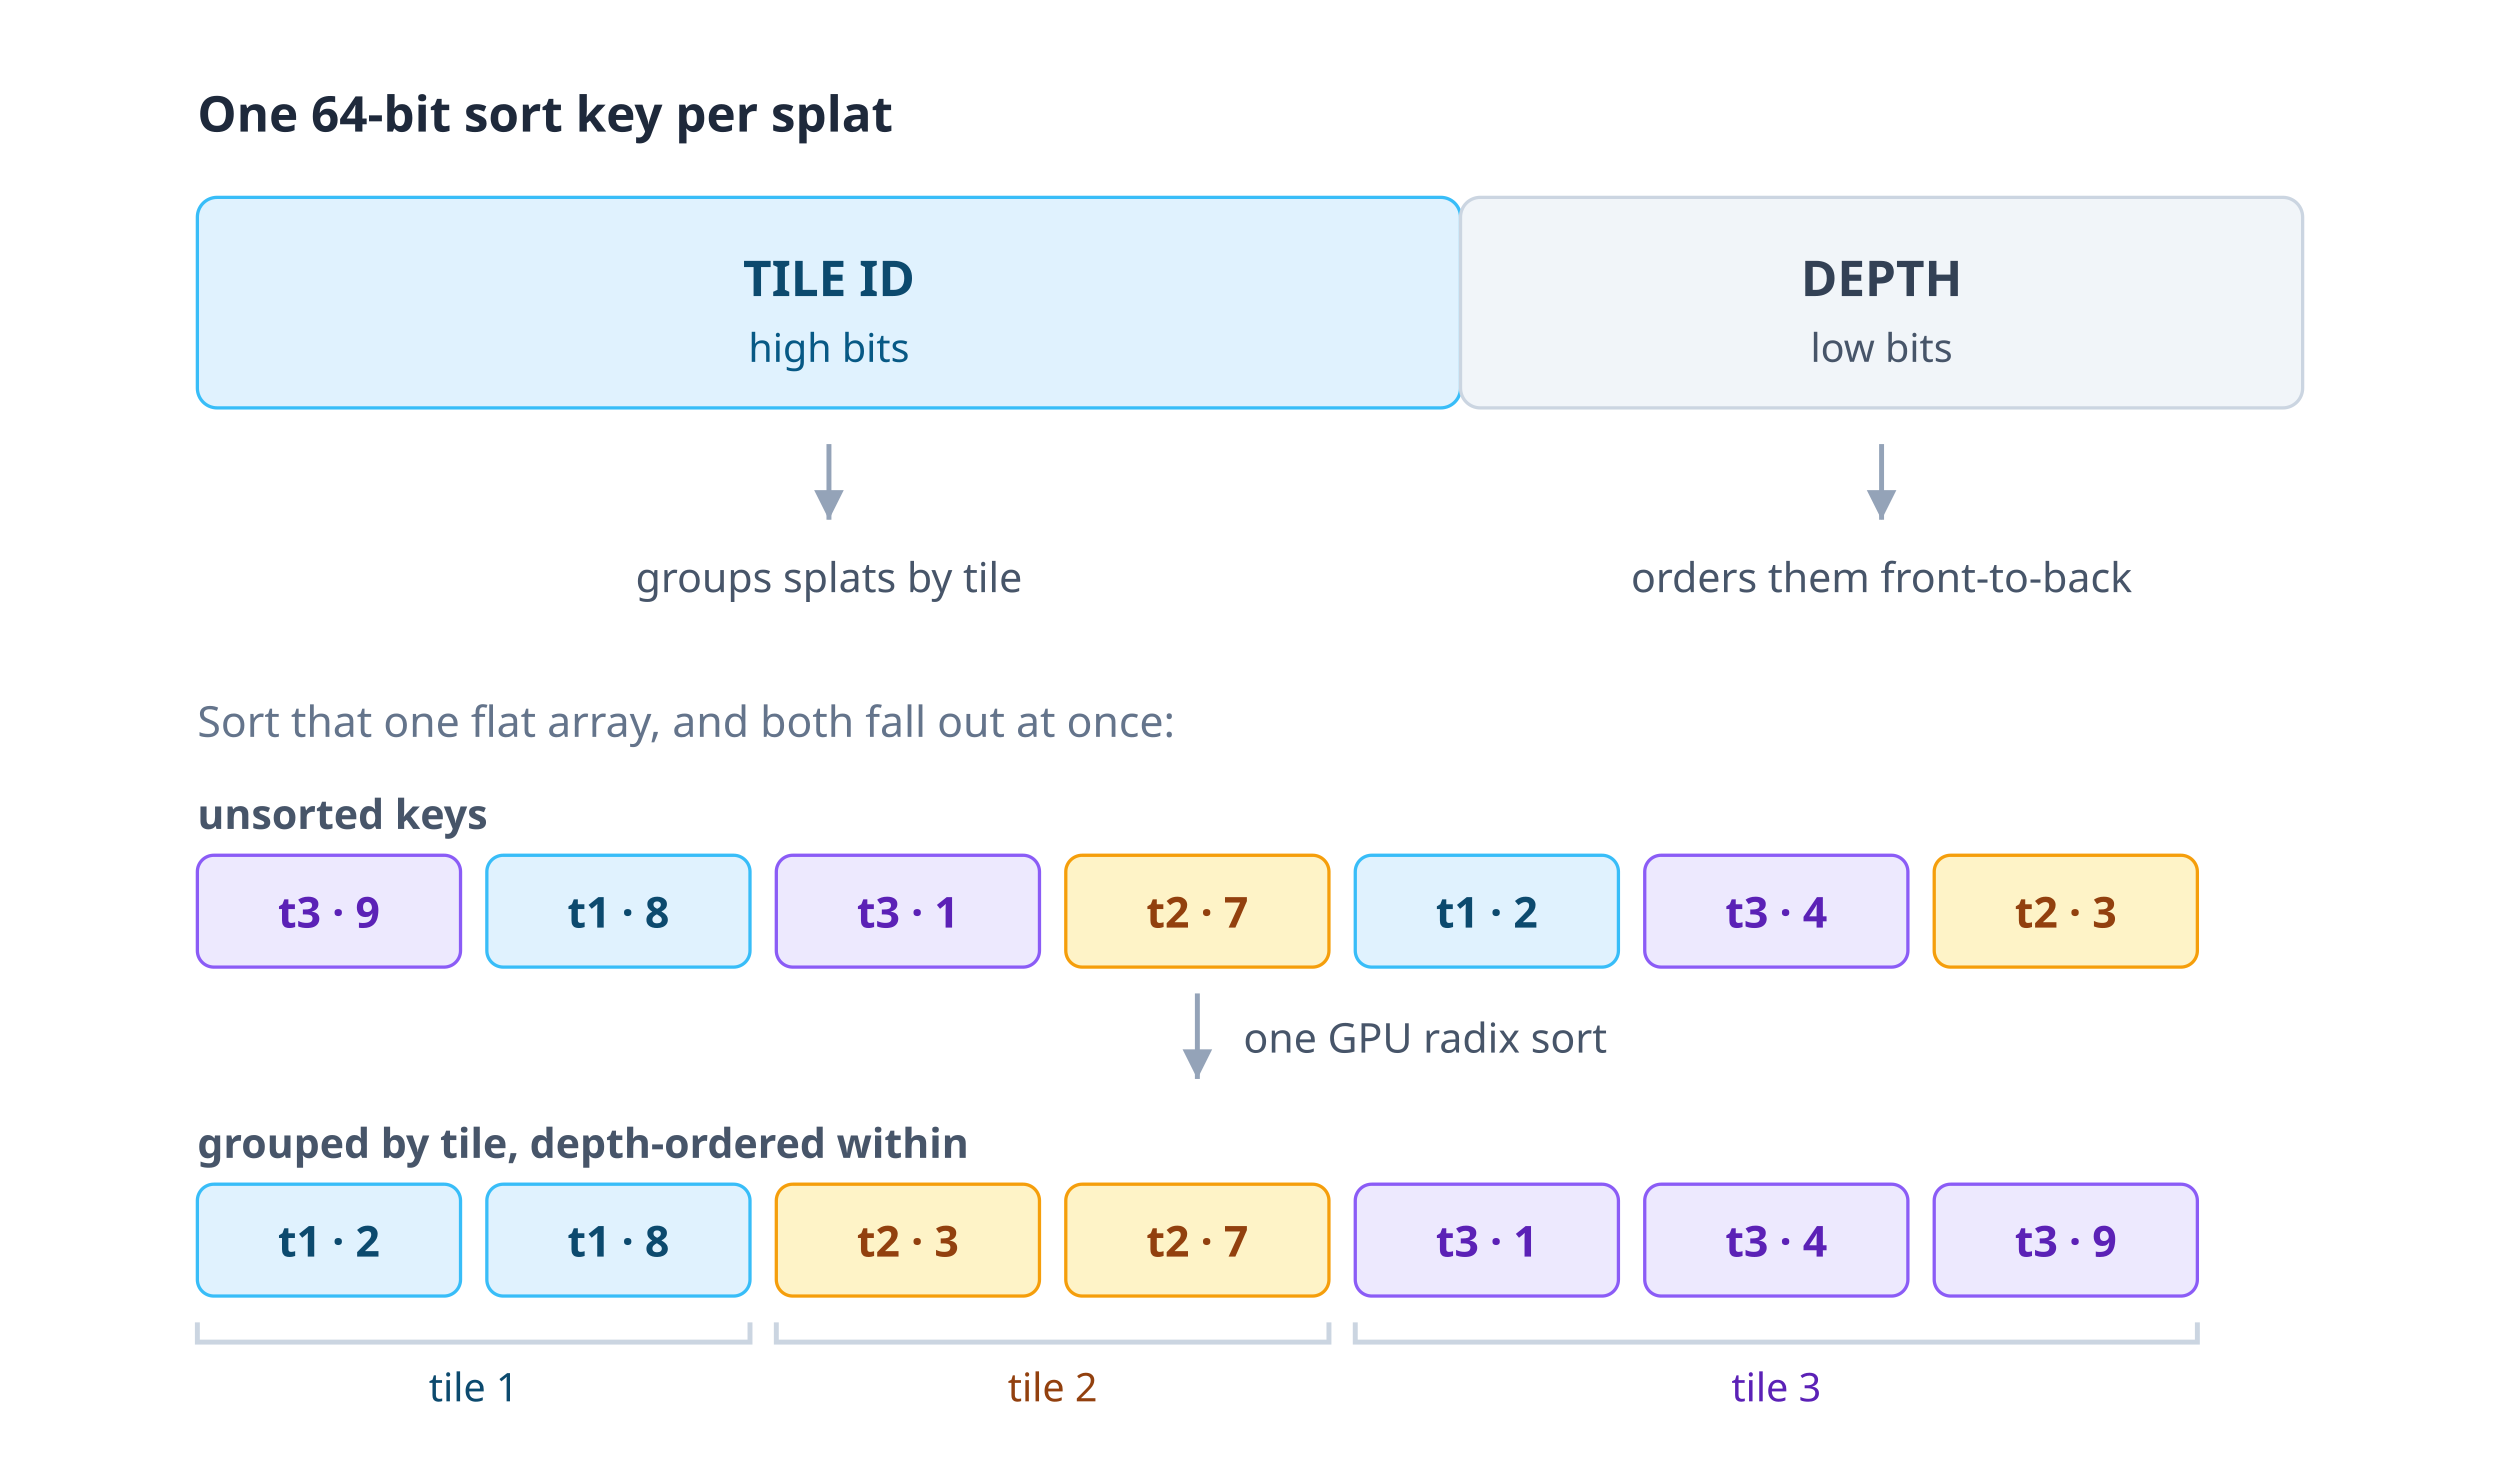
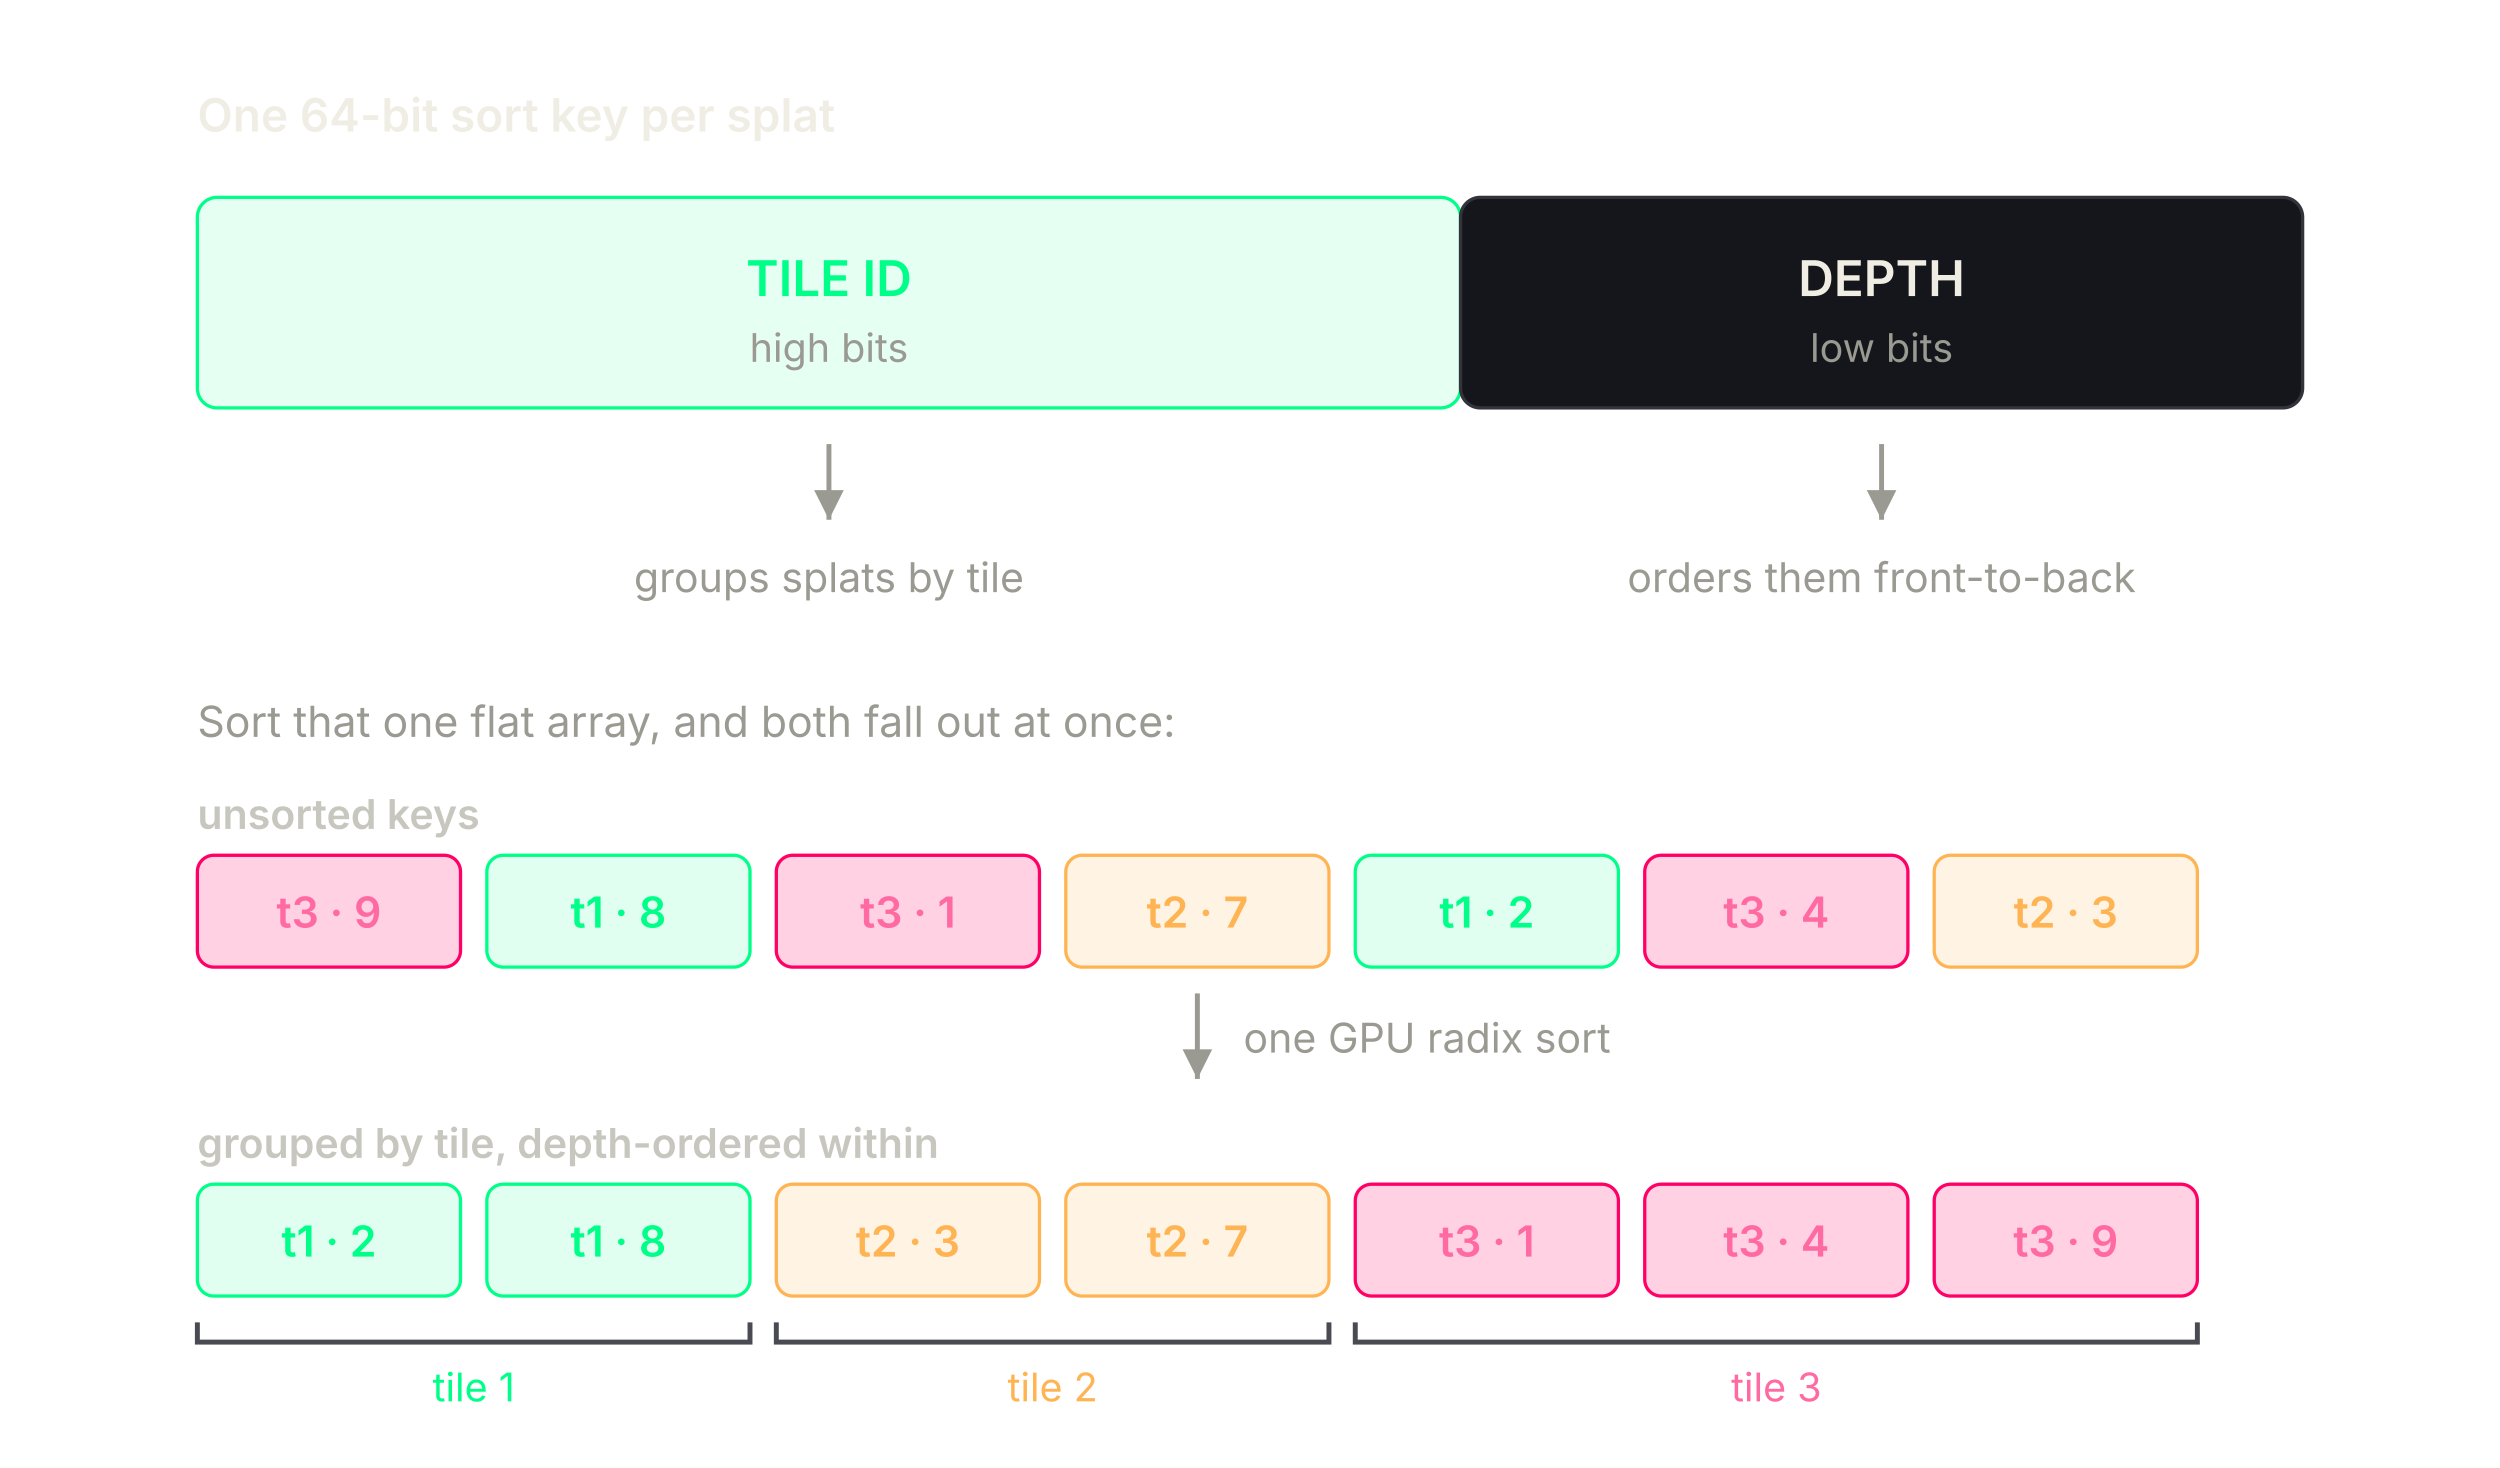
- <svg xmlns="http://www.w3.org/2000/svg" viewBox="0 0 760 446" font-family="Segoe UI, system-ui, -apple-system, sans-serif">
+ <svg xmlns="http://www.w3.org/2000/svg" viewBox="0 0 760 446" font-family="'Space Grotesk', system-ui, -apple-system, sans-serif">
  <defs>
    <marker id="a2" markerWidth="9" markerHeight="9" refX="6" refY="3" orient="auto" markerUnits="strokeWidth">
-       <path d="M0,0 L6,3 L0,6 Z" fill="#94a3b8" />
+       <path d="M0,0 L6,3 L0,6 Z" fill="#9a9a92" />
    </marker>
  </defs>
-   <text x="60" y="40" font-size="15" font-weight="600" fill="#1e293b">One 64-bit sort key per splat</text>
-   <rect x="60" y="60" width="384" height="64" rx="6" fill="#e0f2fe" stroke="#38bdf8" />
-   <rect x="444" y="60" width="256" height="64" rx="6" fill="#f1f5f9" stroke="#cbd5e1" />
-   <text x="252" y="90" font-size="15" font-weight="600" fill="#0c4a6e" text-anchor="middle">TILE ID</text>
-   <text x="252" y="110" font-size="12" fill="#075985" text-anchor="middle">high bits</text>
-   <text x="572" y="90" font-size="15" font-weight="600" fill="#334155" text-anchor="middle">DEPTH</text>
-   <text x="572" y="110" font-size="12" fill="#475569" text-anchor="middle">low bits</text>
-   <line x1="252" y1="135" x2="252" y2="158" stroke="#94a3b8" stroke-width="1.5" marker-end="url(#a2)" />
-   <text x="252" y="180" font-size="12.5" fill="#475569" text-anchor="middle">groups splats by tile</text>
-   <line x1="572" y1="135" x2="572" y2="158" stroke="#94a3b8" stroke-width="1.5" marker-end="url(#a2)" />
-   <text x="572" y="180" font-size="12.5" fill="#475569" text-anchor="middle">orders them front-to-back</text>
-   <text x="60" y="224" font-size="13" fill="#64748b">Sort that one flat array, and both fall out at once:</text>
-   <text x="60" y="252" font-size="12.5" font-weight="600" fill="#475569">unsorted keys</text>
+   <text x="60" y="40" font-size="14" font-weight="600" fill="#f0eee4">One 64-bit sort key per splat</text>
+   <rect x="60" y="60" width="384" height="64" rx="6" fill="rgba(0,255,136,0.10)" stroke="#00ff88" />
+   <rect x="444" y="60" width="256" height="64" rx="6" fill="#14161b" stroke="#33343b" />
+   <text x="252" y="90" font-size="15" font-weight="600" fill="#00ff88" text-anchor="middle">TILE ID</text>
+   <text x="252" y="110" font-size="12" fill="#9a9a92" text-anchor="middle">high bits</text>
+   <text x="572" y="90" font-size="15" font-weight="600" fill="#f0eee4" text-anchor="middle">DEPTH</text>
+   <text x="572" y="110" font-size="12" fill="#9a9a92" text-anchor="middle">low bits</text>
+   <line x1="252" y1="135" x2="252" y2="158" stroke="#9a9a92" stroke-width="1.5" marker-end="url(#a2)" />
+   <text x="252" y="180" font-size="12.5" fill="#9a9a92" text-anchor="middle">groups splats by tile</text>
+   <line x1="572" y1="135" x2="572" y2="158" stroke="#9a9a92" stroke-width="1.5" marker-end="url(#a2)" />
+   <text x="572" y="180" font-size="12.5" fill="#9a9a92" text-anchor="middle">orders them front-to-back</text>
+   <text x="60" y="224" font-size="13" fill="#9a9a92">Sort that one flat array, and both fall out at once:</text>
+   <text x="60" y="252" font-size="12.5" font-weight="600" fill="#c7c7bf">unsorted keys</text>
  <g font-size="13" font-weight="600">
-     <rect x="60" y="260" width="80" height="34" rx="5" fill="#ede9fe" stroke="#8b5cf6" />
-     <text x="100" y="282" fill="#5b21b6" text-anchor="middle">t3 · 9</text>
-     <rect x="148" y="260" width="80" height="34" rx="5" fill="#e0f2fe" stroke="#38bdf8" />
-     <text x="188" y="282" fill="#0c4a6e" text-anchor="middle">t1 · 8</text>
-     <rect x="236" y="260" width="80" height="34" rx="5" fill="#ede9fe" stroke="#8b5cf6" />
-     <text x="276" y="282" fill="#5b21b6" text-anchor="middle">t3 · 1</text>
-     <rect x="324" y="260" width="80" height="34" rx="5" fill="#fef3c7" stroke="#f59e0b" />
-     <text x="364" y="282" fill="#92400e" text-anchor="middle">t2 · 7</text>
-     <rect x="412" y="260" width="80" height="34" rx="5" fill="#e0f2fe" stroke="#38bdf8" />
-     <text x="452" y="282" fill="#0c4a6e" text-anchor="middle">t1 · 2</text>
-     <rect x="500" y="260" width="80" height="34" rx="5" fill="#ede9fe" stroke="#8b5cf6" />
-     <text x="540" y="282" fill="#5b21b6" text-anchor="middle">t3 · 4</text>
-     <rect x="588" y="260" width="80" height="34" rx="5" fill="#fef3c7" stroke="#f59e0b" />
-     <text x="628" y="282" fill="#92400e" text-anchor="middle">t2 · 3</text>
+     <rect x="60" y="260" width="80" height="34" rx="5" fill="rgba(255,0,102,0.18)" stroke="#ff0066" />
+     <text x="100" y="282" fill="#ff6aa3" text-anchor="middle">t3 · 9</text>
+     <rect x="148" y="260" width="80" height="34" rx="5" fill="rgba(0,255,136,0.12)" stroke="#00ff88" />
+     <text x="188" y="282" fill="#00ff88" text-anchor="middle">t1 · 8</text>
+     <rect x="236" y="260" width="80" height="34" rx="5" fill="rgba(255,0,102,0.18)" stroke="#ff0066" />
+     <text x="276" y="282" fill="#ff6aa3" text-anchor="middle">t3 · 1</text>
+     <rect x="324" y="260" width="80" height="34" rx="5" fill="rgba(255,180,84,0.16)" stroke="#ffb454" />
+     <text x="364" y="282" fill="#ffb454" text-anchor="middle">t2 · 7</text>
+     <rect x="412" y="260" width="80" height="34" rx="5" fill="rgba(0,255,136,0.12)" stroke="#00ff88" />
+     <text x="452" y="282" fill="#00ff88" text-anchor="middle">t1 · 2</text>
+     <rect x="500" y="260" width="80" height="34" rx="5" fill="rgba(255,0,102,0.18)" stroke="#ff0066" />
+     <text x="540" y="282" fill="#ff6aa3" text-anchor="middle">t3 · 4</text>
+     <rect x="588" y="260" width="80" height="34" rx="5" fill="rgba(255,180,84,0.16)" stroke="#ffb454" />
+     <text x="628" y="282" fill="#ffb454" text-anchor="middle">t2 · 3</text>
  </g>
-   <line x1="364" y1="302" x2="364" y2="328" stroke="#94a3b8" stroke-width="1.5" marker-end="url(#a2)" />
-   <text x="378" y="320" font-size="12.5" fill="#475569">one GPU radix sort</text>
-   <text x="60" y="352" font-size="12.5" font-weight="600" fill="#475569">grouped by tile, depth-ordered within</text>
+   <line x1="364" y1="302" x2="364" y2="328" stroke="#9a9a92" stroke-width="1.5" marker-end="url(#a2)" />
+   <text x="378" y="320" font-size="12.5" fill="#9a9a92">one GPU radix sort</text>
+   <text x="60" y="352" font-size="12.5" font-weight="600" fill="#c7c7bf">grouped by tile, depth-ordered within</text>
  <g font-size="13" font-weight="600">
-     <rect x="60" y="360" width="80" height="34" rx="5" fill="#e0f2fe" stroke="#38bdf8" />
-     <text x="100" y="382" fill="#0c4a6e" text-anchor="middle">t1 · 2</text>
-     <rect x="148" y="360" width="80" height="34" rx="5" fill="#e0f2fe" stroke="#38bdf8" />
-     <text x="188" y="382" fill="#0c4a6e" text-anchor="middle">t1 · 8</text>
-     <rect x="236" y="360" width="80" height="34" rx="5" fill="#fef3c7" stroke="#f59e0b" />
-     <text x="276" y="382" fill="#92400e" text-anchor="middle">t2 · 3</text>
-     <rect x="324" y="360" width="80" height="34" rx="5" fill="#fef3c7" stroke="#f59e0b" />
-     <text x="364" y="382" fill="#92400e" text-anchor="middle">t2 · 7</text>
-     <rect x="412" y="360" width="80" height="34" rx="5" fill="#ede9fe" stroke="#8b5cf6" />
-     <text x="452" y="382" fill="#5b21b6" text-anchor="middle">t3 · 1</text>
-     <rect x="500" y="360" width="80" height="34" rx="5" fill="#ede9fe" stroke="#8b5cf6" />
-     <text x="540" y="382" fill="#5b21b6" text-anchor="middle">t3 · 4</text>
-     <rect x="588" y="360" width="80" height="34" rx="5" fill="#ede9fe" stroke="#8b5cf6" />
-     <text x="628" y="382" fill="#5b21b6" text-anchor="middle">t3 · 9</text>
+     <rect x="60" y="360" width="80" height="34" rx="5" fill="rgba(0,255,136,0.12)" stroke="#00ff88" />
+     <text x="100" y="382" fill="#00ff88" text-anchor="middle">t1 · 2</text>
+     <rect x="148" y="360" width="80" height="34" rx="5" fill="rgba(0,255,136,0.12)" stroke="#00ff88" />
+     <text x="188" y="382" fill="#00ff88" text-anchor="middle">t1 · 8</text>
+     <rect x="236" y="360" width="80" height="34" rx="5" fill="rgba(255,180,84,0.16)" stroke="#ffb454" />
+     <text x="276" y="382" fill="#ffb454" text-anchor="middle">t2 · 3</text>
+     <rect x="324" y="360" width="80" height="34" rx="5" fill="rgba(255,180,84,0.16)" stroke="#ffb454" />
+     <text x="364" y="382" fill="#ffb454" text-anchor="middle">t2 · 7</text>
+     <rect x="412" y="360" width="80" height="34" rx="5" fill="rgba(255,0,102,0.18)" stroke="#ff0066" />
+     <text x="452" y="382" fill="#ff6aa3" text-anchor="middle">t3 · 1</text>
+     <rect x="500" y="360" width="80" height="34" rx="5" fill="rgba(255,0,102,0.18)" stroke="#ff0066" />
+     <text x="540" y="382" fill="#ff6aa3" text-anchor="middle">t3 · 4</text>
+     <rect x="588" y="360" width="80" height="34" rx="5" fill="rgba(255,0,102,0.18)" stroke="#ff0066" />
+     <text x="628" y="382" fill="#ff6aa3" text-anchor="middle">t3 · 9</text>
  </g>
-   <g stroke="#cbd5e1" stroke-width="1.5" fill="none">
+   <g stroke="#4a4b52" stroke-width="1.5" fill="none">
    <path d="M60,402 L60,408 L228,408 L228,402" />
    <path d="M236,402 L236,408 L404,408 L404,402" />
    <path d="M412,402 L412,408 L668,408 L668,402" />
  </g>
  <g font-size="12" text-anchor="middle">
-     <text x="144" y="426" fill="#0c4a6e">tile 1</text>
-     <text x="320" y="426" fill="#92400e">tile 2</text>
-     <text x="540" y="426" fill="#5b21b6">tile 3</text>
+     <text x="144" y="426" fill="#00ff88">tile 1</text>
+     <text x="320" y="426" fill="#ffb454">tile 2</text>
+     <text x="540" y="426" fill="#ff6aa3">tile 3</text>
  </g>
</svg>
